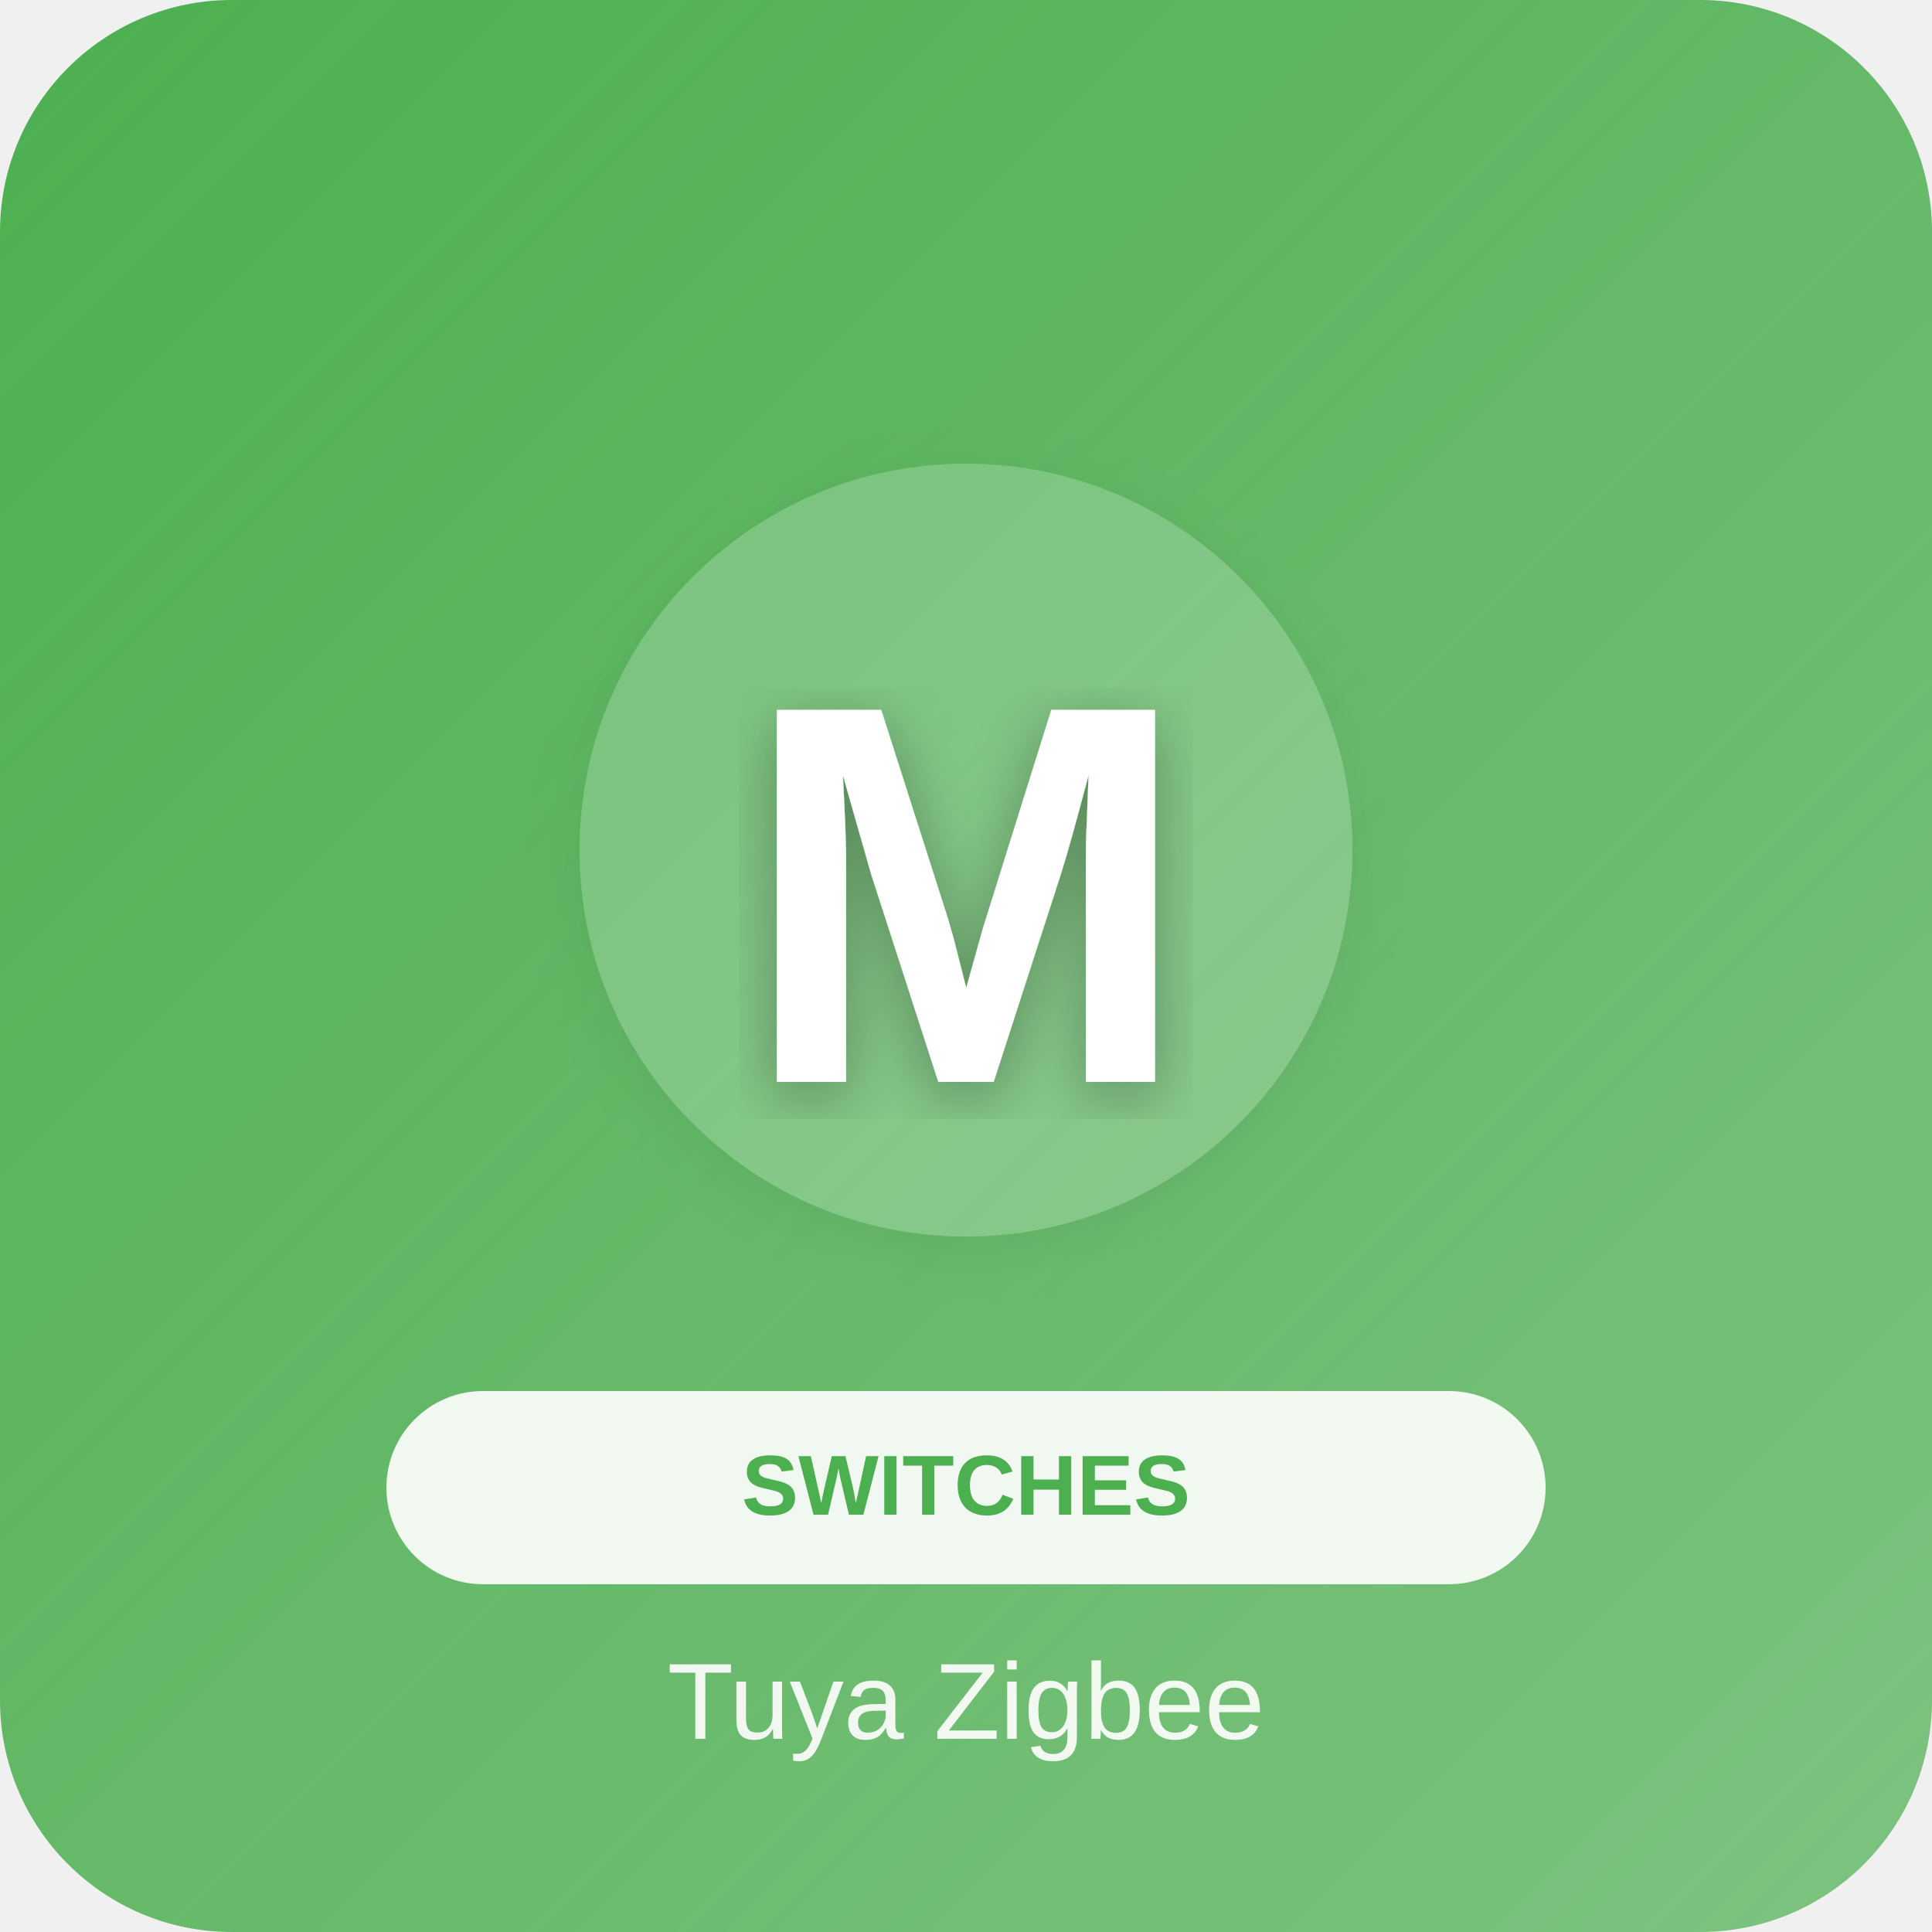
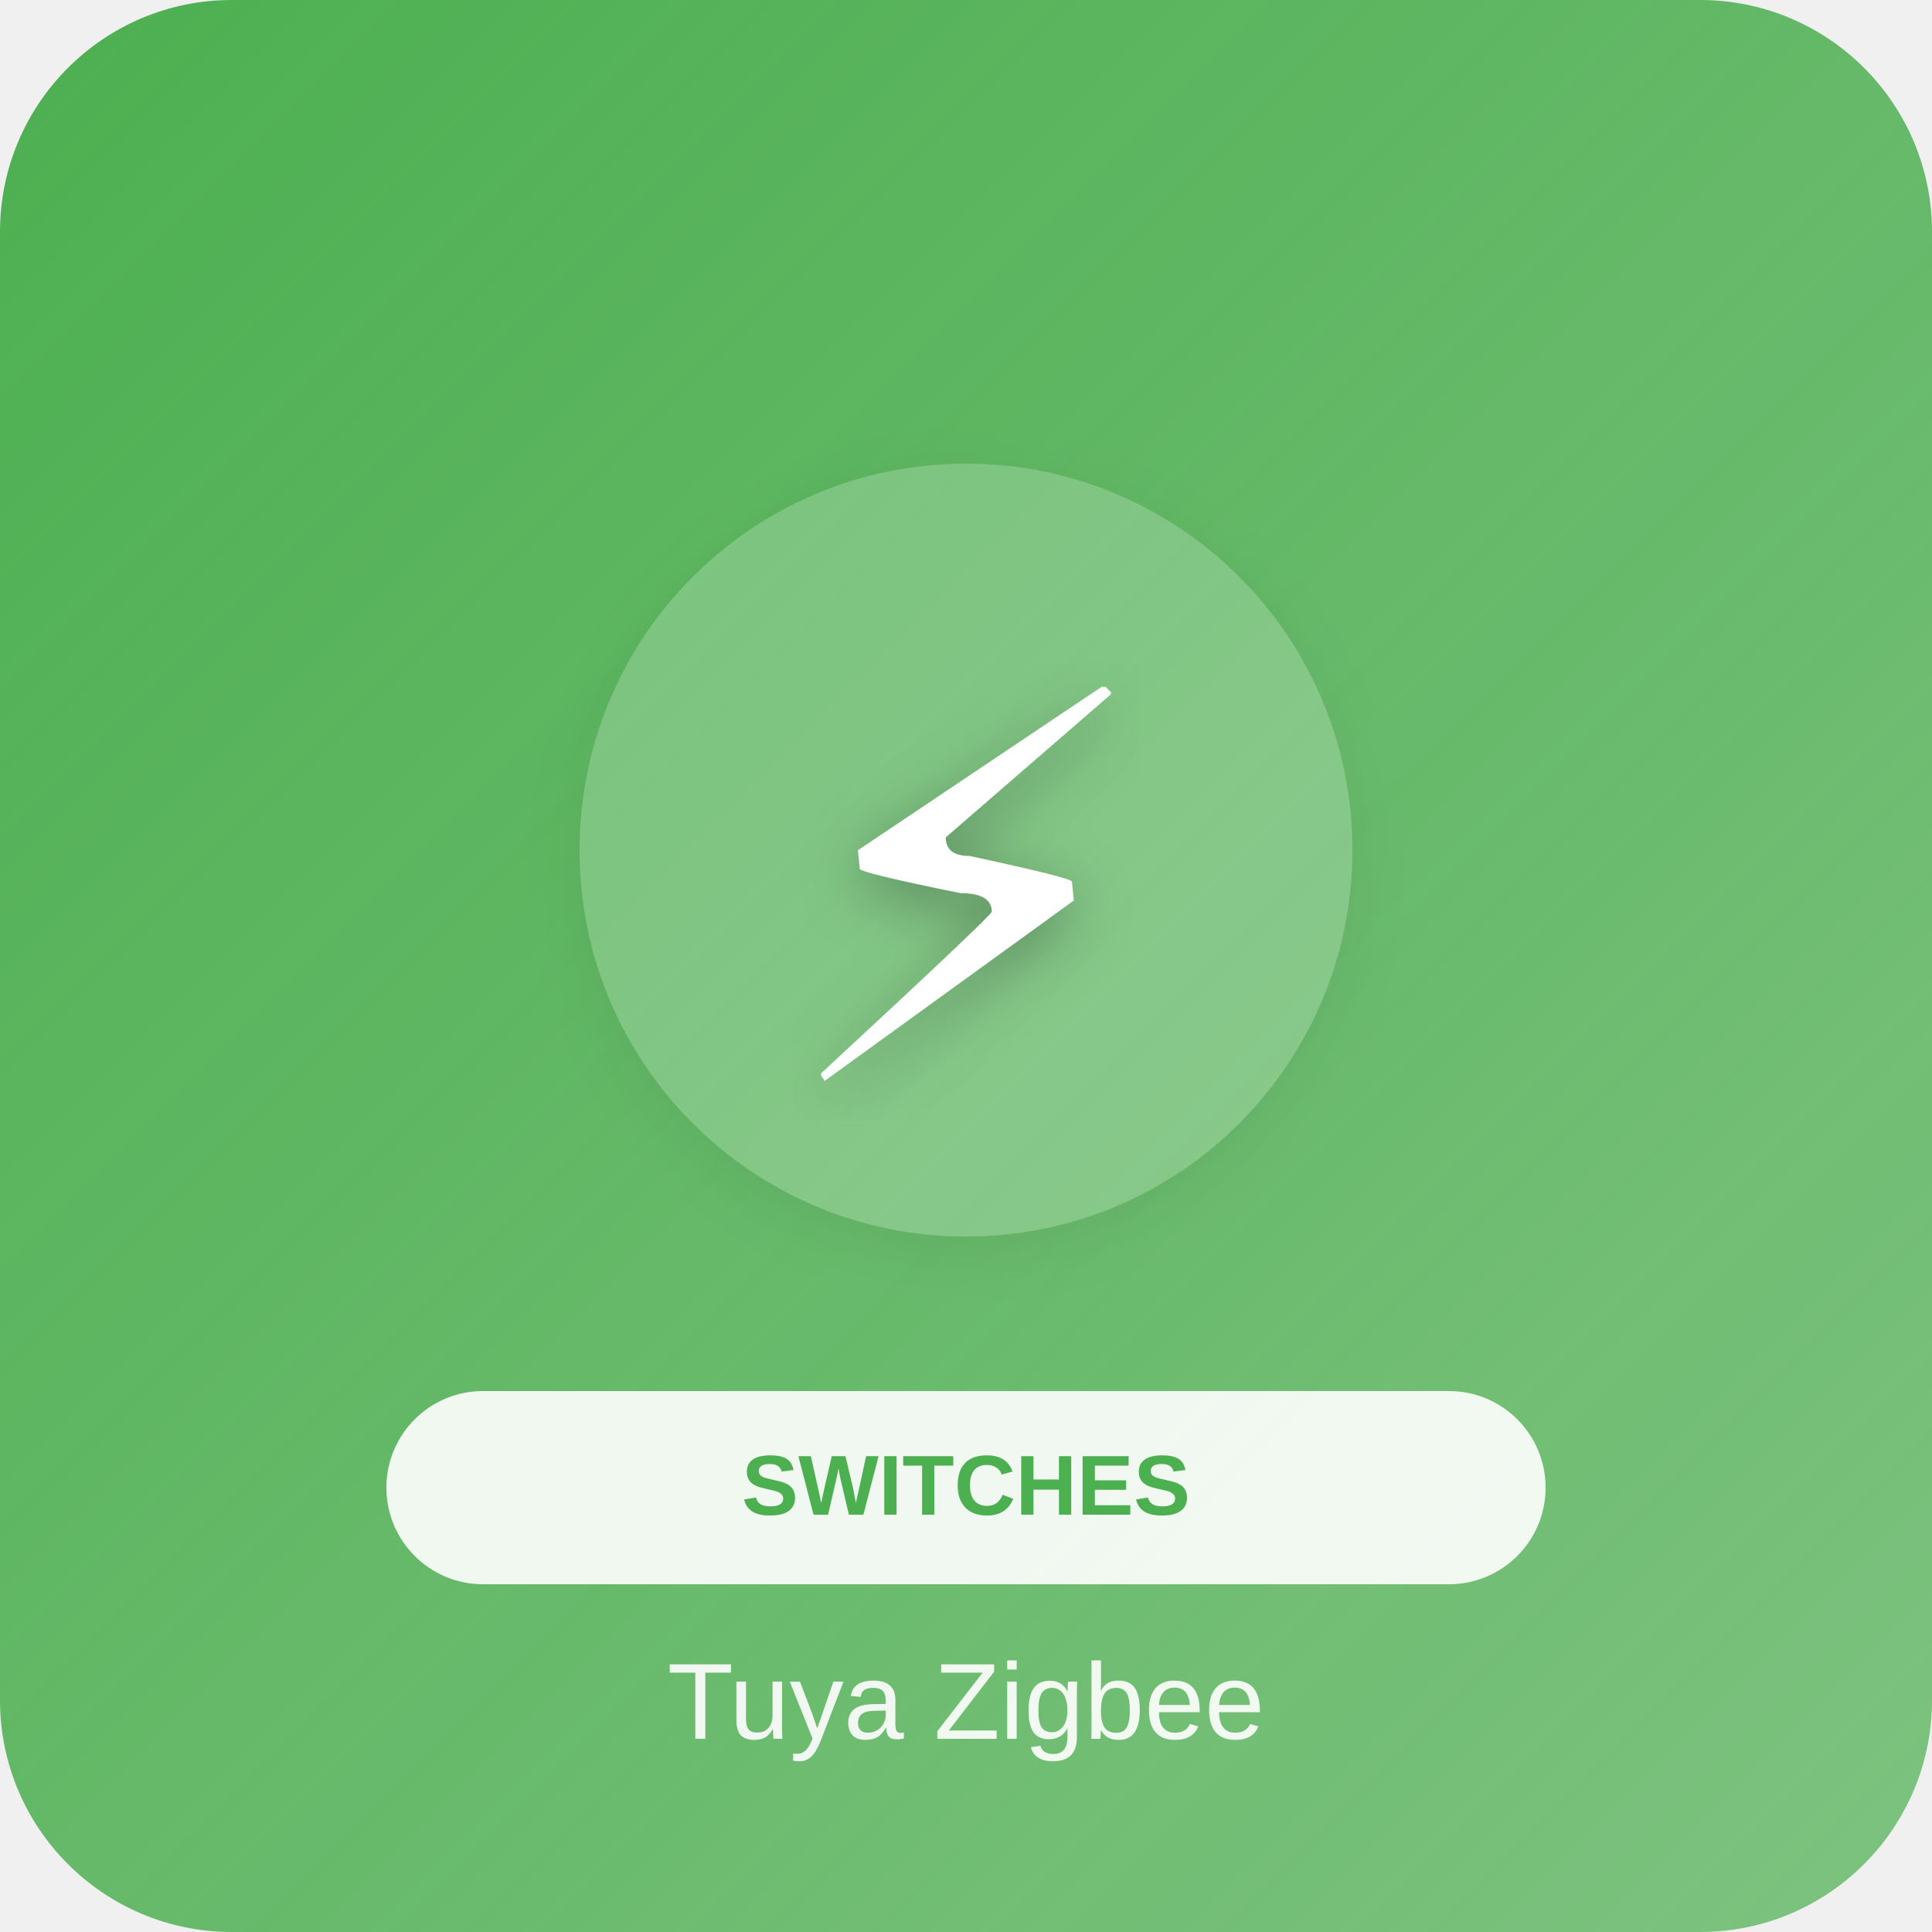
<svg xmlns="http://www.w3.org/2000/svg" width="500" height="500">
  <defs>
    <linearGradient id="grad_switches" x1="0%" y1="0%" x2="100%" y2="100%">
      <stop offset="0%" style="stop-color:#4CAF50;stop-opacity:1" />
      <stop offset="100%" style="stop-color:#4CAF50;stop-opacity:0.7" />
    </linearGradient>
    <filter id="shadow">
      <feDropShadow dx="0" dy="4" stdDeviation="8" flood-opacity="0.3" />
    </filter>
  </defs>
  <rect width="500" height="500" fill="url(#grad_switches)" rx="60" />
  <circle cx="250" cy="220" r="100" fill="white" opacity="0.2" filter="url(#shadow)" />
-   <text x="250" y="280" font-family="Arial, sans-serif" font-size="140" fill="white" text-anchor="middle" font-weight="bold" filter="url(#shadow)">M</text>
+   <text x="250" y="280" font-family="Arial, sans-serif" font-size="140" fill="white" text-anchor="middle" font-weight="bold" filter="url(#shadow)">⚡</text>
  <rect x="100" y="360" width="300" height="50" rx="25" fill="white" opacity="0.9" />
  <text x="250" y="392" font-family="Arial, sans-serif" font-size="22" fill="#4CAF50" text-anchor="middle" font-weight="bold">SWITCHES</text>
  <text x="250" y="450" font-family="Arial, sans-serif" font-size="28" fill="white" text-anchor="middle" opacity="0.9" font-weight="300">Tuya Zigbee</text>
</svg>
